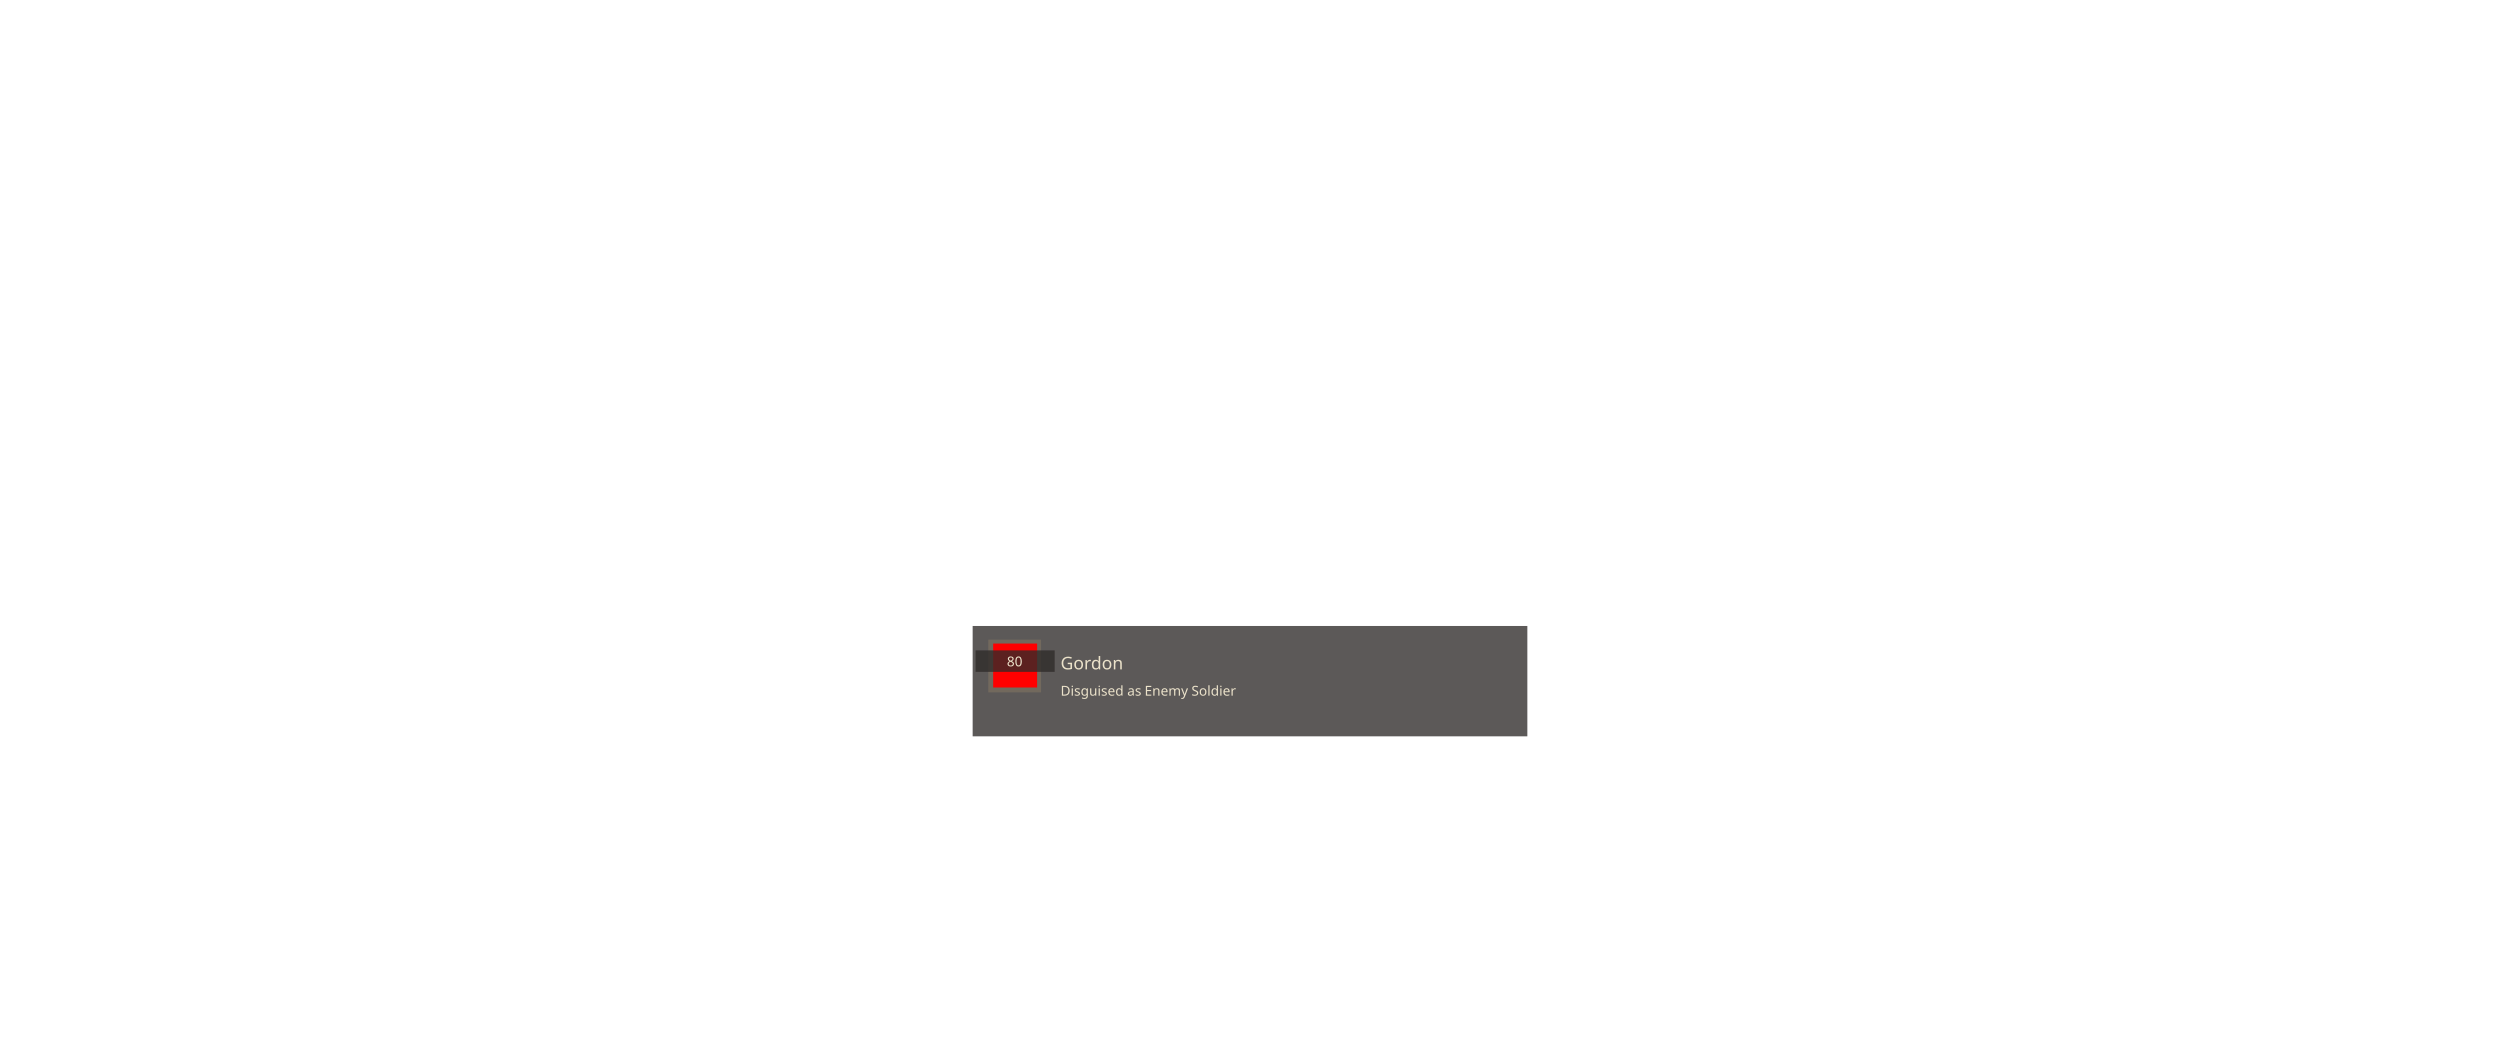
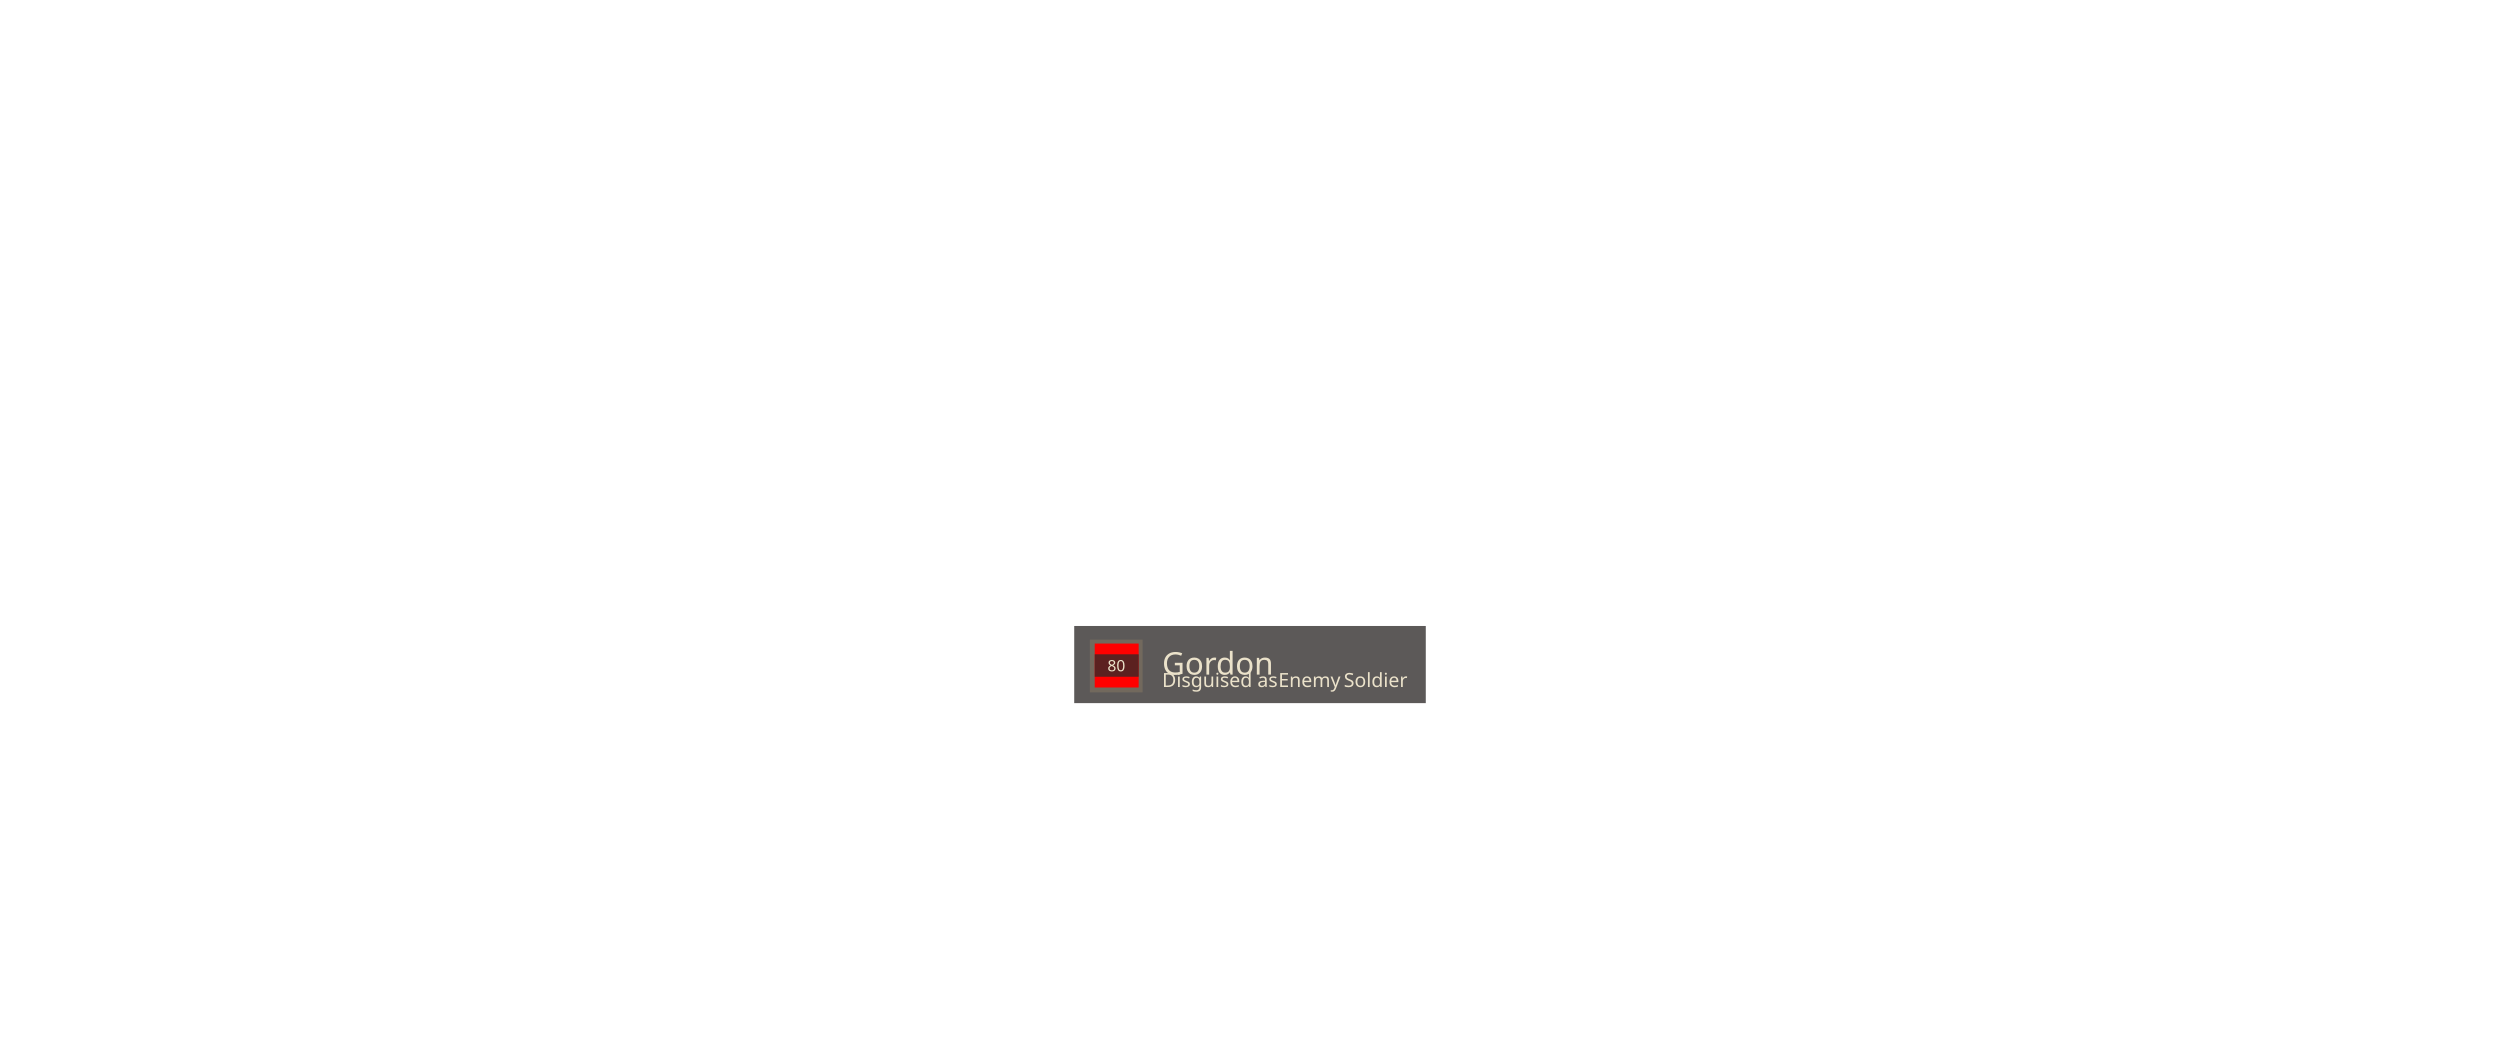
<svg xmlns="http://www.w3.org/2000/svg" width="2560" height="1080" viewBox="0 0 2560 1080" data-scale="1">
-   <rect x="996" y="641" width="568" height="113" fill="#2e2b2a" fill-opacity="0.78" data-e="2" />
-   <text x="1086" y="685.45" font-family="TF2 Secondary" font-size="18" font-weight="500" fill="#ebe2ca" xml:space="preserve" data-e="3">Gordon</text>
-   <text x="1086" y="712.35" font-family="TF2 Secondary" font-size="14" font-weight="500" fill="#ebe2ca" xml:space="preserve" data-e="5">Disguised as</text>
-   <text x="1172" y="712.35" font-family="TF2 Secondary" font-size="14" font-weight="500" fill="#ebe2ca" xml:space="preserve" data-e="6">Enemy</text>
-   <text x="1220" y="712.35" font-family="TF2 Secondary" font-size="14" font-weight="500" fill="#ebe2ca" xml:space="preserve" data-e="7">Soldier</text>
-   <rect x="1012" y="655" width="54" height="54" fill="#756b5e" fill-opacity="0.9" data-e="8" />
-   <rect x="1017" y="659" width="45" height="45" fill="#ff0000" data-e="9" />
-   <rect x="999" y="666" width="81" height="22" fill="#2e2b2a" fill-opacity="0.78" data-e="10" />
-   <text x="1031" y="682.35" font-family="TF2 Secondary" font-size="14" font-weight="500" fill="#ebe2ca" xml:space="preserve" data-e="11">80</text>
+   <rect x="1100" y="641" width="360" height="79" fill="#2e2b2a" fill-opacity="0.78" data-e="2" />
+   <text x="1190" y="690.8" font-family="TF2 Secondary" font-size="32" font-weight="500" fill="#ebe2ca" xml:space="preserve" data-e="3">Gordon</text>
+   <text x="1190" y="703.5" font-family="TF2 Secondary" font-size="20" font-weight="500" fill="#ebe2ca" xml:space="preserve" data-e="5">Disguised as</text>
+   <text x="1309" y="703.5" font-family="TF2 Secondary" font-size="20" font-weight="500" fill="#ebe2ca" xml:space="preserve" data-e="6">Enemy</text>
+   <text x="1376" y="703.5" font-family="TF2 Secondary" font-size="20" font-weight="500" fill="#ebe2ca" xml:space="preserve" data-e="7">Soldier</text>
+   <rect x="1116" y="655" width="54" height="54" fill="#756b5e" fill-opacity="0.9" data-e="8" />
+   <rect x="1121" y="659" width="45" height="45" fill="#ff0000" data-e="9" />
+   <rect x="1121" y="670" width="45" height="23" fill="#2e2b2a" fill-opacity="0.78" data-e="10" />
+   <text x="1134" y="687.4" font-family="TF2 Secondary" font-size="16" font-weight="500" fill="#ebe2ca" xml:space="preserve" data-e="11">80</text>
</svg>
